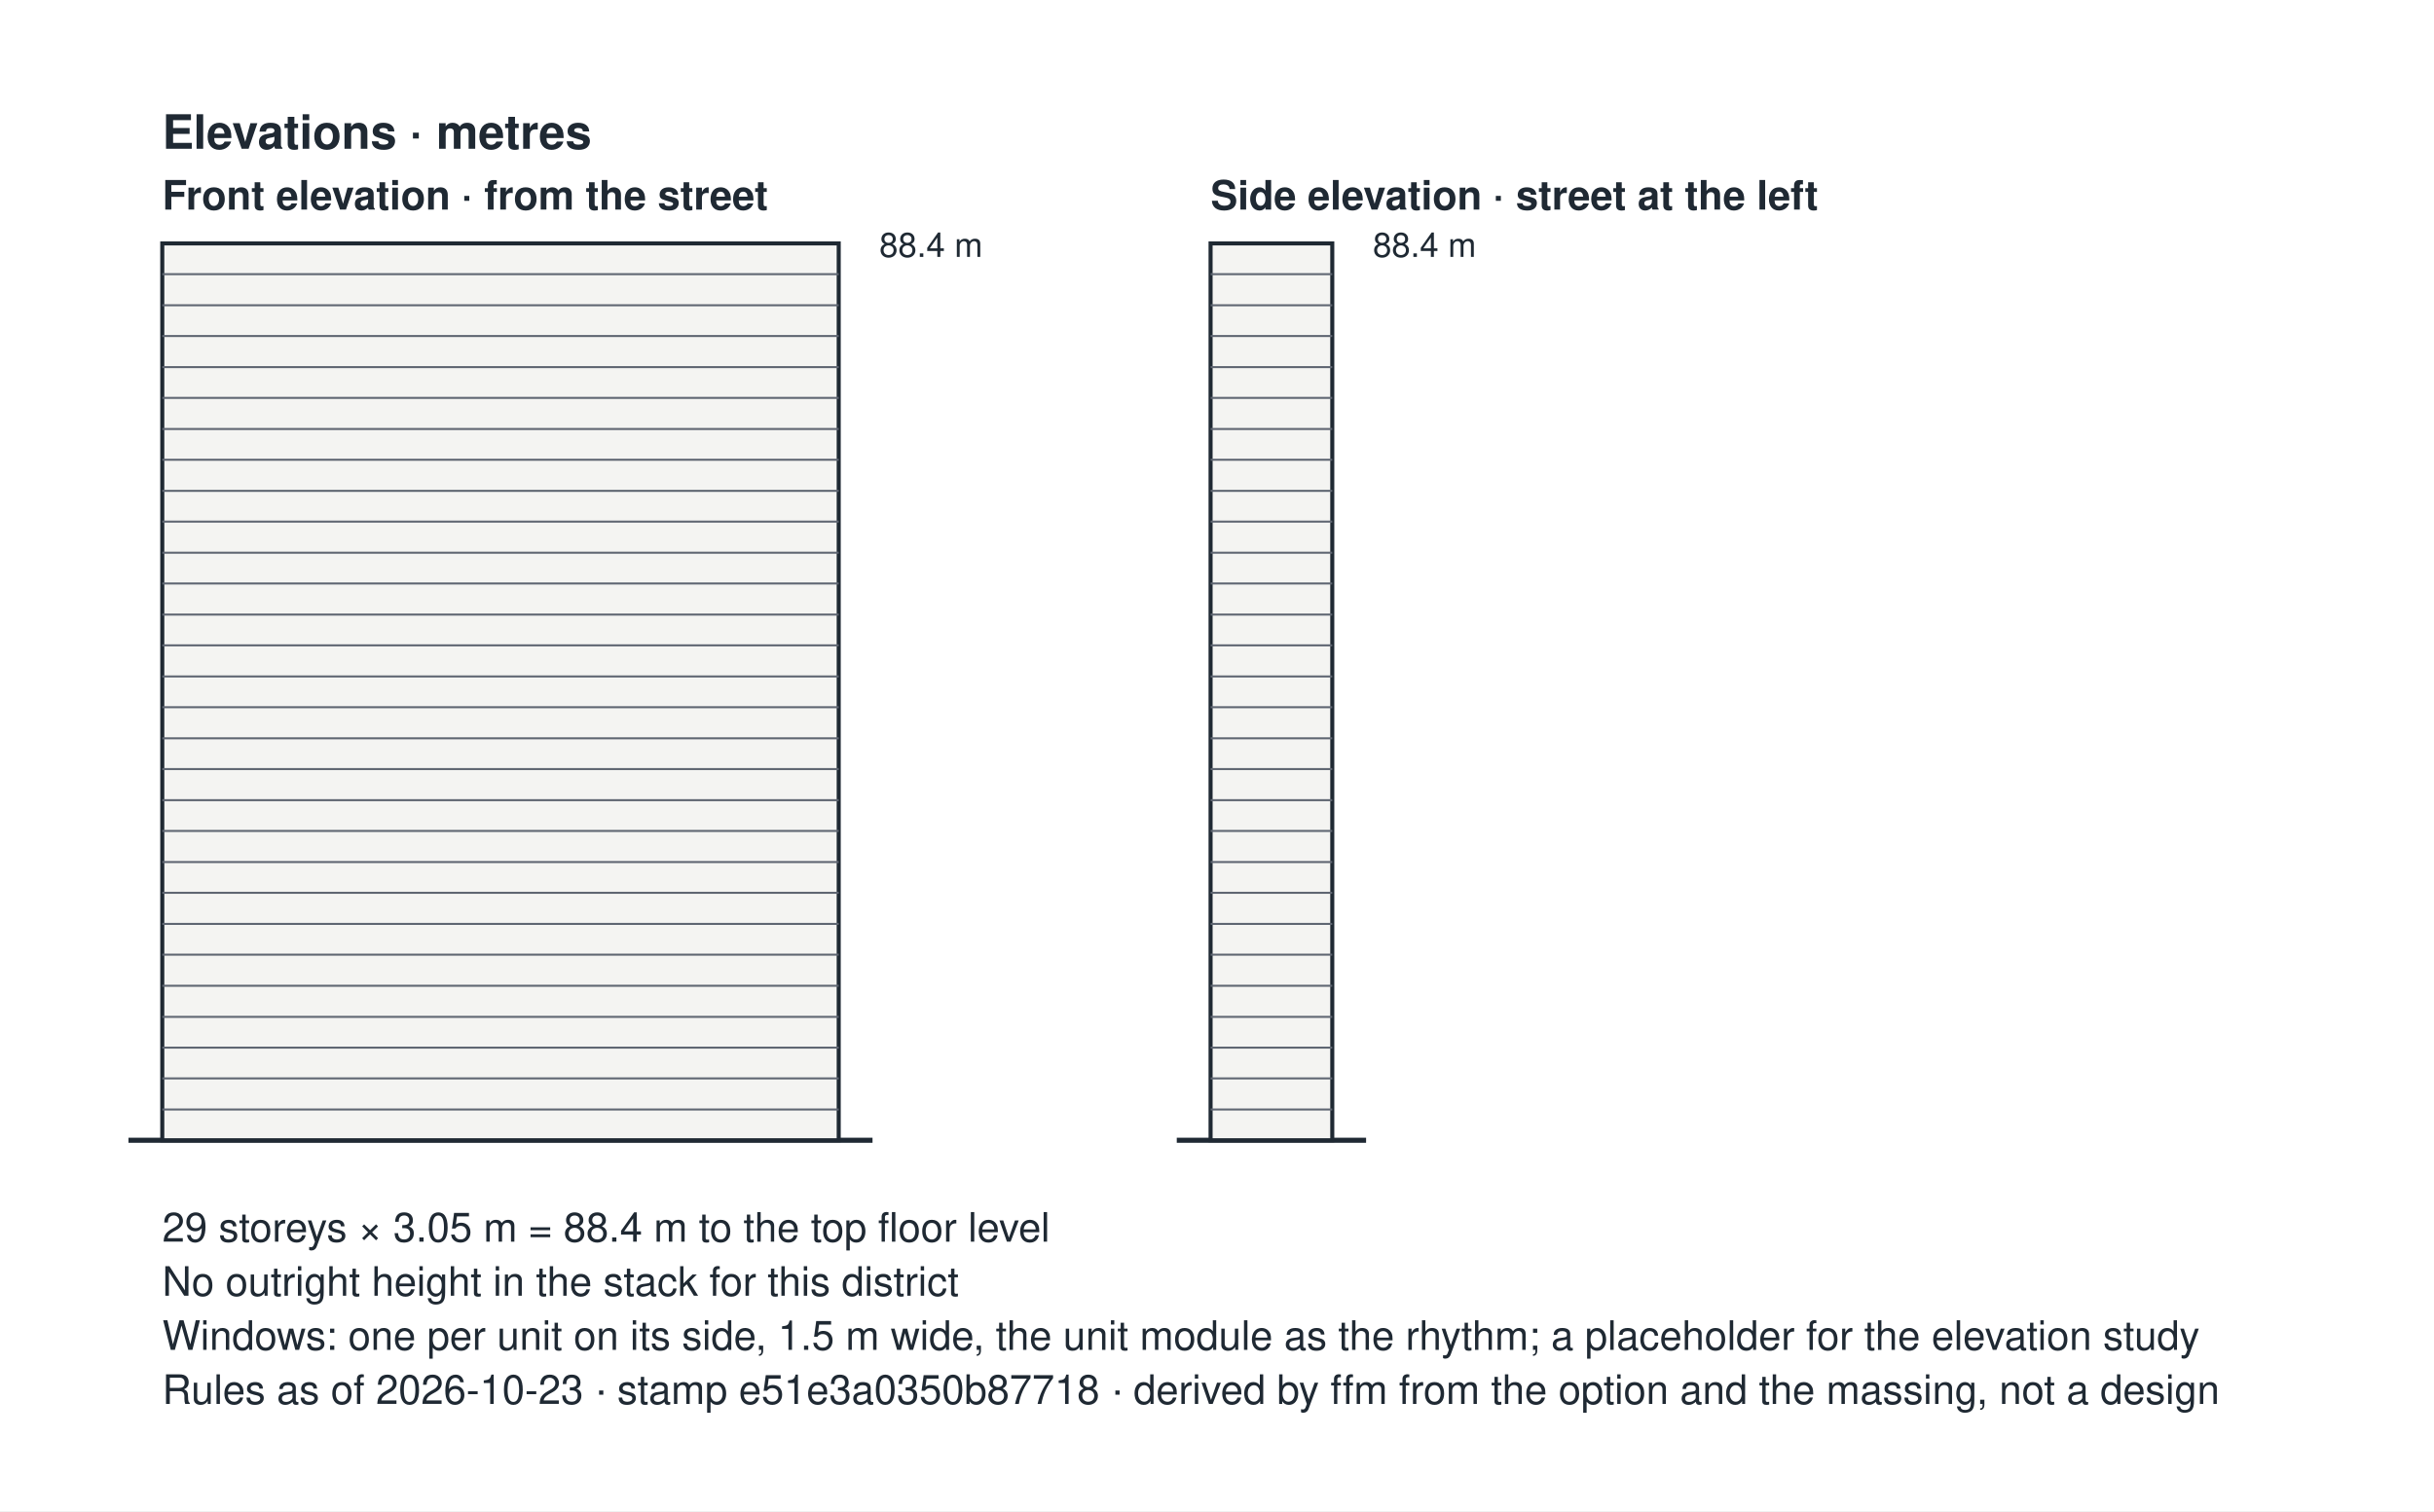
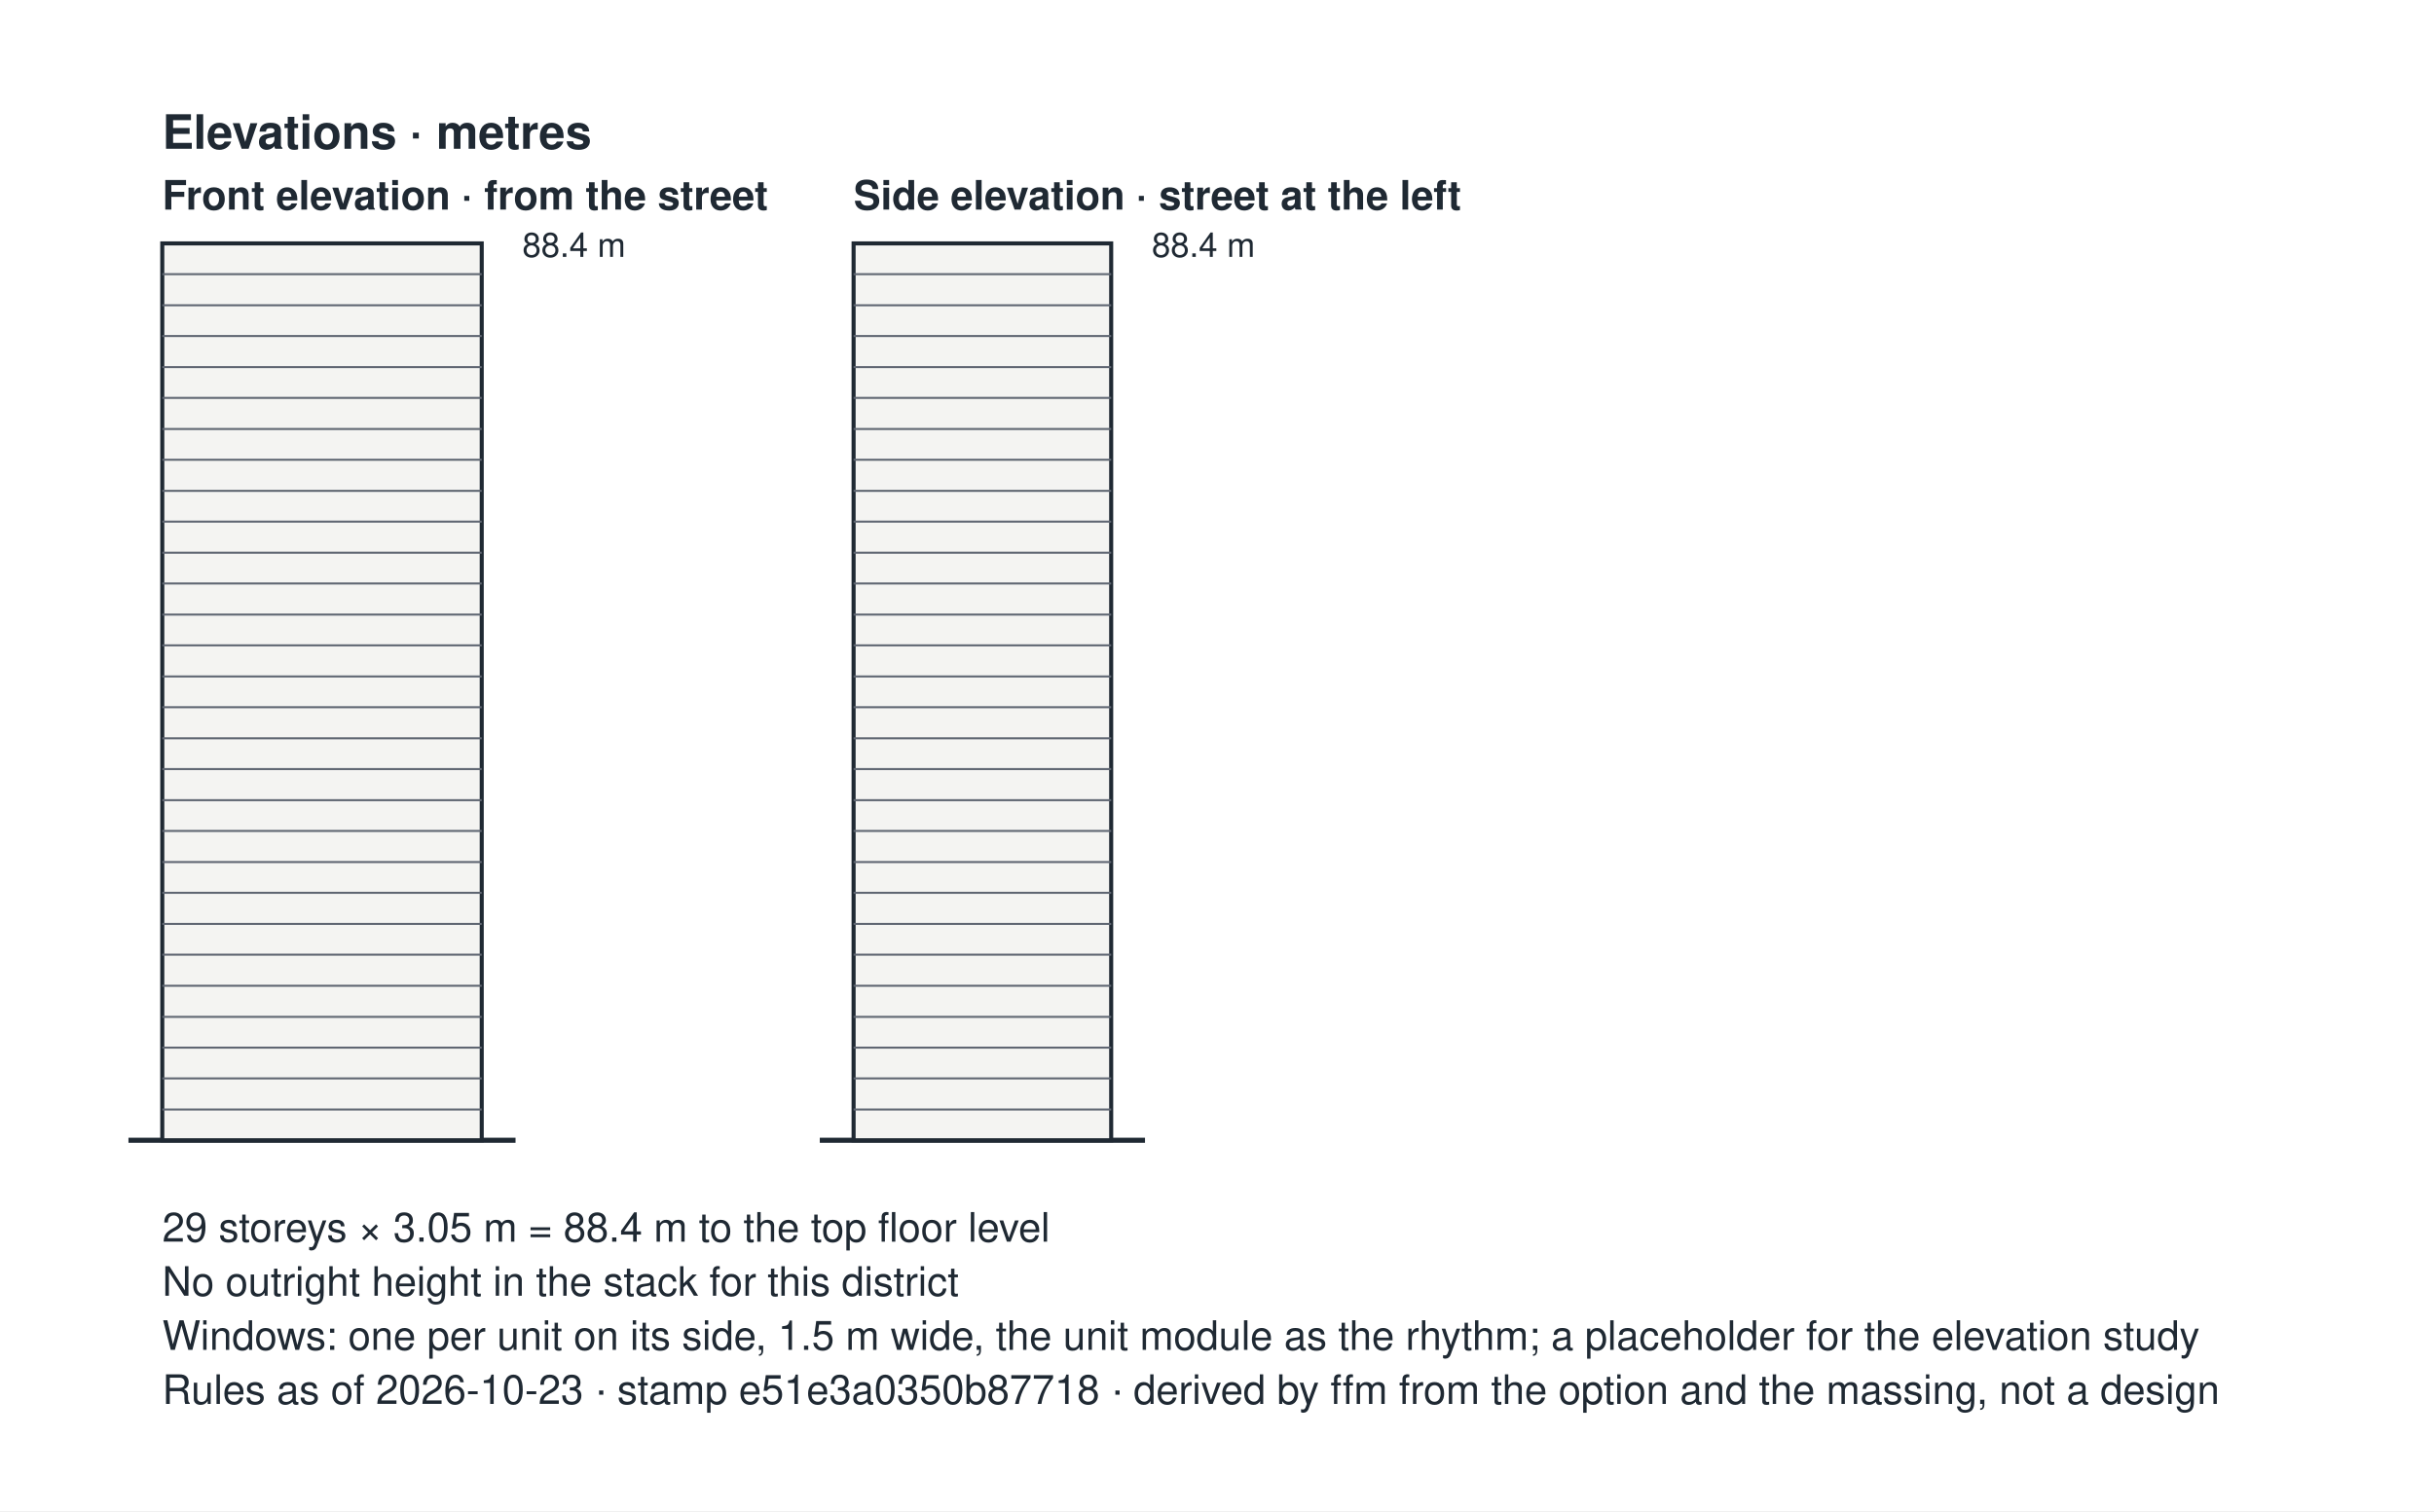
<svg xmlns="http://www.w3.org/2000/svg" width="720" height="447" viewBox="0 0 720 447" font-family="IBM Plex Sans, Helvetica, Arial, sans-serif" font-size="12" fill="#1f2933" role="img" aria-label="Preliminary elevations">
  <rect width="100%" height="100%" fill="#ffffff" />
  <text x="48" y="44" font-size="14" font-weight="600">Elevations · metres</text>
  <text x="48.0" y="62.0" font-size="12" font-weight="600">Front elevation · from the street</text>
-   <line x1="38.0" y1="337.3" x2="258.1" y2="337.3" stroke="#1f2933" stroke-width="1.5" />
-   <rect x="48.0" y="72.0" width="200.1" height="265.3" fill="#f4f4f2" stroke="#1f2933" stroke-width="1.2" />
-   <line x1="48.0" y1="328.2" x2="248.1" y2="328.2" stroke="#5f6672" stroke-width="0.6" />
-   <line x1="48.0" y1="319.0" x2="248.1" y2="319.0" stroke="#5f6672" stroke-width="0.6" />
-   <line x1="48.0" y1="309.9" x2="248.1" y2="309.9" stroke="#5f6672" stroke-width="0.6" />
-   <line x1="48.0" y1="300.8" x2="248.1" y2="300.8" stroke="#5f6672" stroke-width="0.6" />
-   <line x1="48.0" y1="291.6" x2="248.1" y2="291.6" stroke="#5f6672" stroke-width="0.6" />
-   <line x1="48.0" y1="282.4" x2="248.1" y2="282.4" stroke="#5f6672" stroke-width="0.6" />
-   <line x1="48.0" y1="273.3" x2="248.1" y2="273.3" stroke="#5f6672" stroke-width="0.6" />
-   <line x1="48.0" y1="264.1" x2="248.1" y2="264.1" stroke="#5f6672" stroke-width="0.6" />
-   <line x1="48.0" y1="255.0" x2="248.1" y2="255.0" stroke="#5f6672" stroke-width="0.6" />
-   <line x1="48.0" y1="245.8" x2="248.1" y2="245.8" stroke="#5f6672" stroke-width="0.6" />
-   <line x1="48.0" y1="236.7" x2="248.1" y2="236.7" stroke="#5f6672" stroke-width="0.6" />
-   <line x1="48.0" y1="227.5" x2="248.1" y2="227.5" stroke="#5f6672" stroke-width="0.6" />
-   <line x1="48.0" y1="218.4" x2="248.1" y2="218.4" stroke="#5f6672" stroke-width="0.6" />
-   <line x1="48.0" y1="209.2" x2="248.1" y2="209.2" stroke="#5f6672" stroke-width="0.6" />
-   <line x1="48.0" y1="200.1" x2="248.1" y2="200.1" stroke="#5f6672" stroke-width="0.6" />
-   <line x1="48.0" y1="190.9" x2="248.1" y2="190.9" stroke="#5f6672" stroke-width="0.6" />
-   <line x1="48.0" y1="181.8" x2="248.1" y2="181.8" stroke="#5f6672" stroke-width="0.6" />
-   <line x1="48.0" y1="172.6" x2="248.1" y2="172.6" stroke="#5f6672" stroke-width="0.6" />
-   <line x1="48.0" y1="163.5" x2="248.1" y2="163.5" stroke="#5f6672" stroke-width="0.6" />
-   <line x1="48.0" y1="154.3" x2="248.1" y2="154.3" stroke="#5f6672" stroke-width="0.6" />
-   <line x1="48.0" y1="145.2" x2="248.1" y2="145.2" stroke="#5f6672" stroke-width="0.6" />
-   <line x1="48.0" y1="136.0" x2="248.1" y2="136.0" stroke="#5f6672" stroke-width="0.6" />
-   <line x1="48.0" y1="126.9" x2="248.1" y2="126.9" stroke="#5f6672" stroke-width="0.6" />
-   <line x1="48.0" y1="117.7" x2="248.1" y2="117.7" stroke="#5f6672" stroke-width="0.6" />
-   <line x1="48.0" y1="108.6" x2="248.1" y2="108.6" stroke="#5f6672" stroke-width="0.6" />
-   <line x1="48.0" y1="99.4" x2="248.1" y2="99.4" stroke="#5f6672" stroke-width="0.6" />
-   <line x1="48.0" y1="90.3" x2="248.1" y2="90.3" stroke="#5f6672" stroke-width="0.6" />
-   <line x1="48.0" y1="81.1" x2="248.1" y2="81.1" stroke="#5f6672" stroke-width="0.6" />
-   <text x="260.1" y="76.0" font-size="10" fill="#1f2933">88.4 m</text>
-   <text x="358.1" y="62.0" font-size="12" font-weight="600">Side elevation · street at the left</text>
-   <line x1="348.1" y1="337.3" x2="404.1" y2="337.3" stroke="#1f2933" stroke-width="1.5" />
-   <rect x="358.1" y="72.0" width="36.0" height="265.3" fill="#f4f4f2" stroke="#1f2933" stroke-width="1.2" />
-   <line x1="358.1" y1="328.2" x2="394.1" y2="328.2" stroke="#5f6672" stroke-width="0.6" />
-   <line x1="358.1" y1="319.0" x2="394.1" y2="319.0" stroke="#5f6672" stroke-width="0.6" />
-   <line x1="358.1" y1="309.9" x2="394.1" y2="309.9" stroke="#5f6672" stroke-width="0.6" />
-   <line x1="358.1" y1="300.8" x2="394.1" y2="300.8" stroke="#5f6672" stroke-width="0.6" />
-   <line x1="358.1" y1="291.6" x2="394.1" y2="291.6" stroke="#5f6672" stroke-width="0.6" />
-   <line x1="358.1" y1="282.4" x2="394.1" y2="282.4" stroke="#5f6672" stroke-width="0.6" />
-   <line x1="358.1" y1="273.3" x2="394.1" y2="273.3" stroke="#5f6672" stroke-width="0.6" />
-   <line x1="358.1" y1="264.1" x2="394.1" y2="264.1" stroke="#5f6672" stroke-width="0.6" />
-   <line x1="358.1" y1="255.0" x2="394.1" y2="255.0" stroke="#5f6672" stroke-width="0.6" />
-   <line x1="358.1" y1="245.8" x2="394.1" y2="245.8" stroke="#5f6672" stroke-width="0.6" />
-   <line x1="358.1" y1="236.7" x2="394.1" y2="236.7" stroke="#5f6672" stroke-width="0.6" />
-   <line x1="358.1" y1="227.5" x2="394.1" y2="227.5" stroke="#5f6672" stroke-width="0.6" />
-   <line x1="358.1" y1="218.4" x2="394.1" y2="218.4" stroke="#5f6672" stroke-width="0.6" />
-   <line x1="358.1" y1="209.2" x2="394.1" y2="209.2" stroke="#5f6672" stroke-width="0.6" />
-   <line x1="358.1" y1="200.1" x2="394.1" y2="200.1" stroke="#5f6672" stroke-width="0.6" />
-   <line x1="358.1" y1="190.9" x2="394.1" y2="190.9" stroke="#5f6672" stroke-width="0.6" />
-   <line x1="358.1" y1="181.8" x2="394.1" y2="181.8" stroke="#5f6672" stroke-width="0.6" />
-   <line x1="358.1" y1="172.6" x2="394.1" y2="172.6" stroke="#5f6672" stroke-width="0.6" />
-   <line x1="358.1" y1="163.5" x2="394.1" y2="163.5" stroke="#5f6672" stroke-width="0.6" />
-   <line x1="358.1" y1="154.3" x2="394.1" y2="154.3" stroke="#5f6672" stroke-width="0.6" />
-   <line x1="358.1" y1="145.2" x2="394.1" y2="145.2" stroke="#5f6672" stroke-width="0.6" />
-   <line x1="358.1" y1="136.0" x2="394.1" y2="136.0" stroke="#5f6672" stroke-width="0.6" />
-   <line x1="358.1" y1="126.9" x2="394.1" y2="126.9" stroke="#5f6672" stroke-width="0.6" />
-   <line x1="358.1" y1="117.7" x2="394.1" y2="117.7" stroke="#5f6672" stroke-width="0.6" />
-   <line x1="358.1" y1="108.6" x2="394.1" y2="108.6" stroke="#5f6672" stroke-width="0.6" />
-   <line x1="358.1" y1="99.4" x2="394.1" y2="99.4" stroke="#5f6672" stroke-width="0.6" />
-   <line x1="358.1" y1="90.3" x2="394.1" y2="90.3" stroke="#5f6672" stroke-width="0.6" />
-   <line x1="358.1" y1="81.1" x2="394.1" y2="81.1" stroke="#5f6672" stroke-width="0.6" />
-   <text x="406.1" y="76.0" font-size="10" fill="#1f2933">88.4 m</text>
+   <line x1="38.0" y1="337.3" x2="152.5" y2="337.3" stroke="#1f2933" stroke-width="1.5" />
+   <rect x="48.0" y="72.0" width="94.5" height="265.3" fill="#f4f4f2" stroke="#1f2933" stroke-width="1.2" />
+   <line x1="48.0" y1="328.2" x2="142.5" y2="328.2" stroke="#5f6672" stroke-width="0.6" />
+   <line x1="48.0" y1="319.0" x2="142.5" y2="319.0" stroke="#5f6672" stroke-width="0.6" />
+   <line x1="48.0" y1="309.9" x2="142.5" y2="309.9" stroke="#5f6672" stroke-width="0.6" />
+   <line x1="48.0" y1="300.8" x2="142.5" y2="300.8" stroke="#5f6672" stroke-width="0.6" />
+   <line x1="48.0" y1="291.6" x2="142.5" y2="291.6" stroke="#5f6672" stroke-width="0.6" />
+   <line x1="48.0" y1="282.4" x2="142.5" y2="282.4" stroke="#5f6672" stroke-width="0.6" />
+   <line x1="48.0" y1="273.3" x2="142.5" y2="273.3" stroke="#5f6672" stroke-width="0.6" />
+   <line x1="48.0" y1="264.1" x2="142.5" y2="264.1" stroke="#5f6672" stroke-width="0.6" />
+   <line x1="48.0" y1="255.0" x2="142.5" y2="255.0" stroke="#5f6672" stroke-width="0.6" />
+   <line x1="48.0" y1="245.8" x2="142.5" y2="245.8" stroke="#5f6672" stroke-width="0.6" />
+   <line x1="48.0" y1="236.7" x2="142.5" y2="236.7" stroke="#5f6672" stroke-width="0.6" />
+   <line x1="48.0" y1="227.5" x2="142.5" y2="227.5" stroke="#5f6672" stroke-width="0.6" />
+   <line x1="48.0" y1="218.4" x2="142.5" y2="218.4" stroke="#5f6672" stroke-width="0.6" />
+   <line x1="48.0" y1="209.2" x2="142.5" y2="209.2" stroke="#5f6672" stroke-width="0.6" />
+   <line x1="48.0" y1="200.1" x2="142.5" y2="200.1" stroke="#5f6672" stroke-width="0.6" />
+   <line x1="48.0" y1="190.9" x2="142.5" y2="190.9" stroke="#5f6672" stroke-width="0.6" />
+   <line x1="48.0" y1="181.8" x2="142.5" y2="181.8" stroke="#5f6672" stroke-width="0.6" />
+   <line x1="48.0" y1="172.6" x2="142.5" y2="172.6" stroke="#5f6672" stroke-width="0.6" />
+   <line x1="48.0" y1="163.5" x2="142.5" y2="163.5" stroke="#5f6672" stroke-width="0.6" />
+   <line x1="48.0" y1="154.3" x2="142.5" y2="154.3" stroke="#5f6672" stroke-width="0.6" />
+   <line x1="48.0" y1="145.2" x2="142.5" y2="145.2" stroke="#5f6672" stroke-width="0.6" />
+   <line x1="48.0" y1="136.0" x2="142.5" y2="136.0" stroke="#5f6672" stroke-width="0.6" />
+   <line x1="48.0" y1="126.9" x2="142.5" y2="126.9" stroke="#5f6672" stroke-width="0.6" />
+   <line x1="48.0" y1="117.7" x2="142.5" y2="117.7" stroke="#5f6672" stroke-width="0.6" />
+   <line x1="48.0" y1="108.6" x2="142.5" y2="108.6" stroke="#5f6672" stroke-width="0.6" />
+   <line x1="48.0" y1="99.4" x2="142.5" y2="99.4" stroke="#5f6672" stroke-width="0.6" />
+   <line x1="48.0" y1="90.3" x2="142.5" y2="90.3" stroke="#5f6672" stroke-width="0.6" />
+   <line x1="48.0" y1="81.1" x2="142.5" y2="81.1" stroke="#5f6672" stroke-width="0.6" />
+   <text x="154.5" y="76.0" font-size="10" fill="#1f2933">88.4 m</text>
+   <text x="252.5" y="62.0" font-size="12" font-weight="600">Side elevation · street at the left</text>
+   <line x1="242.5" y1="337.3" x2="338.7" y2="337.3" stroke="#1f2933" stroke-width="1.5" />
+   <rect x="252.5" y="72.0" width="76.2" height="265.3" fill="#f4f4f2" stroke="#1f2933" stroke-width="1.2" />
+   <line x1="252.5" y1="328.2" x2="328.7" y2="328.2" stroke="#5f6672" stroke-width="0.6" />
+   <line x1="252.5" y1="319.0" x2="328.7" y2="319.0" stroke="#5f6672" stroke-width="0.6" />
+   <line x1="252.5" y1="309.9" x2="328.7" y2="309.9" stroke="#5f6672" stroke-width="0.6" />
+   <line x1="252.5" y1="300.8" x2="328.7" y2="300.8" stroke="#5f6672" stroke-width="0.6" />
+   <line x1="252.5" y1="291.6" x2="328.7" y2="291.6" stroke="#5f6672" stroke-width="0.6" />
+   <line x1="252.5" y1="282.4" x2="328.7" y2="282.4" stroke="#5f6672" stroke-width="0.6" />
+   <line x1="252.5" y1="273.3" x2="328.7" y2="273.3" stroke="#5f6672" stroke-width="0.6" />
+   <line x1="252.5" y1="264.1" x2="328.7" y2="264.1" stroke="#5f6672" stroke-width="0.6" />
+   <line x1="252.5" y1="255.0" x2="328.7" y2="255.0" stroke="#5f6672" stroke-width="0.6" />
+   <line x1="252.5" y1="245.8" x2="328.7" y2="245.8" stroke="#5f6672" stroke-width="0.6" />
+   <line x1="252.5" y1="236.7" x2="328.7" y2="236.7" stroke="#5f6672" stroke-width="0.6" />
+   <line x1="252.5" y1="227.5" x2="328.7" y2="227.5" stroke="#5f6672" stroke-width="0.6" />
+   <line x1="252.5" y1="218.4" x2="328.7" y2="218.4" stroke="#5f6672" stroke-width="0.6" />
+   <line x1="252.5" y1="209.2" x2="328.7" y2="209.2" stroke="#5f6672" stroke-width="0.6" />
+   <line x1="252.5" y1="200.1" x2="328.7" y2="200.1" stroke="#5f6672" stroke-width="0.6" />
+   <line x1="252.5" y1="190.9" x2="328.7" y2="190.9" stroke="#5f6672" stroke-width="0.6" />
+   <line x1="252.5" y1="181.8" x2="328.7" y2="181.8" stroke="#5f6672" stroke-width="0.6" />
+   <line x1="252.5" y1="172.6" x2="328.7" y2="172.6" stroke="#5f6672" stroke-width="0.6" />
+   <line x1="252.5" y1="163.5" x2="328.7" y2="163.5" stroke="#5f6672" stroke-width="0.6" />
+   <line x1="252.5" y1="154.3" x2="328.7" y2="154.3" stroke="#5f6672" stroke-width="0.6" />
+   <line x1="252.5" y1="145.2" x2="328.7" y2="145.2" stroke="#5f6672" stroke-width="0.6" />
+   <line x1="252.5" y1="136.0" x2="328.7" y2="136.0" stroke="#5f6672" stroke-width="0.6" />
+   <line x1="252.5" y1="126.9" x2="328.7" y2="126.9" stroke="#5f6672" stroke-width="0.6" />
+   <line x1="252.5" y1="117.7" x2="328.7" y2="117.7" stroke="#5f6672" stroke-width="0.6" />
+   <line x1="252.5" y1="108.6" x2="328.7" y2="108.6" stroke="#5f6672" stroke-width="0.6" />
+   <line x1="252.5" y1="99.4" x2="328.7" y2="99.4" stroke="#5f6672" stroke-width="0.6" />
+   <line x1="252.5" y1="90.3" x2="328.7" y2="90.3" stroke="#5f6672" stroke-width="0.6" />
+   <line x1="252.5" y1="81.1" x2="328.7" y2="81.1" stroke="#5f6672" stroke-width="0.6" />
+   <text x="340.7" y="76.0" font-size="10" fill="#1f2933">88.4 m</text>
  <text x="48.0" y="367.3" fill="#1f2933">29 storeys × 3.05 m = 88.4 m to the top floor level</text>
  <text x="48.0" y="383.3" fill="#1f2933">No outright height in the stack for this district</text>
  <text x="48.0" y="399.3" fill="#1f2933">Windows: one per unit on its side, 1.5 m wide, the unit module as the rhythm; a placeholder for the elevation study</text>
  <text x="48.0" y="415.3" fill="#1f2933">Rules as of 2026-10-23 · stamp e51e3a0350b87718 · derived by ffm from the option and the massing, not a design</text>
</svg>
